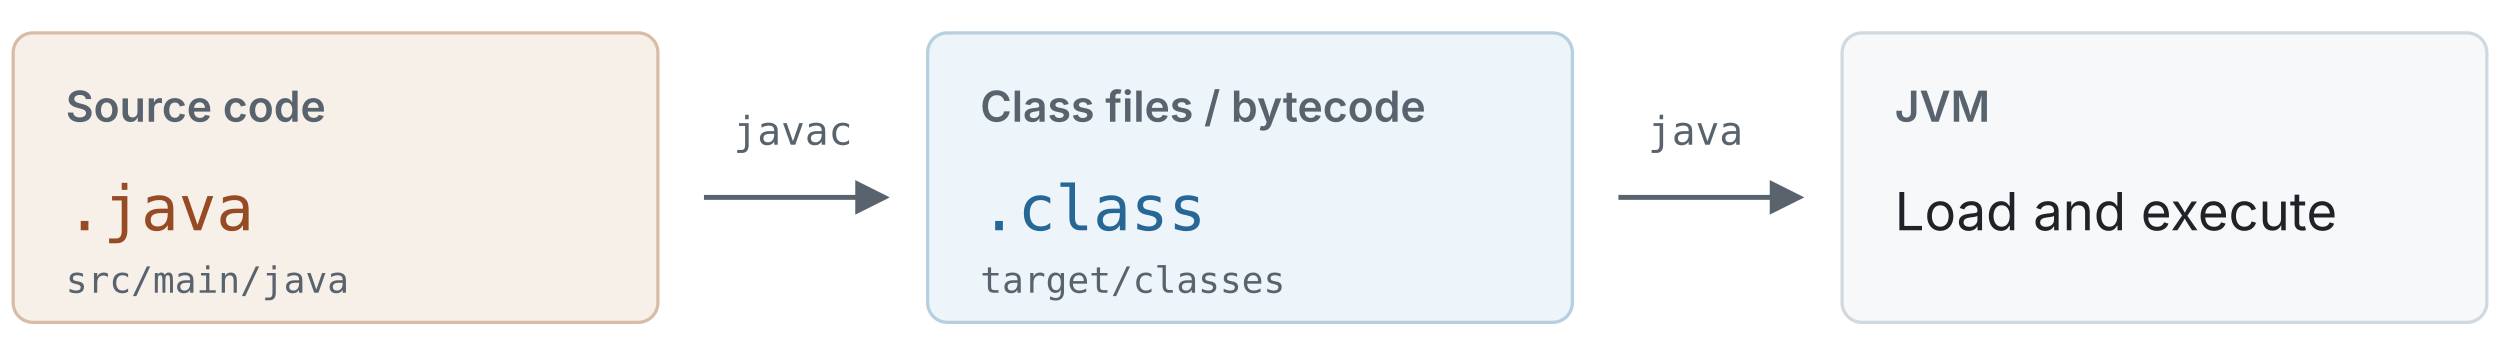
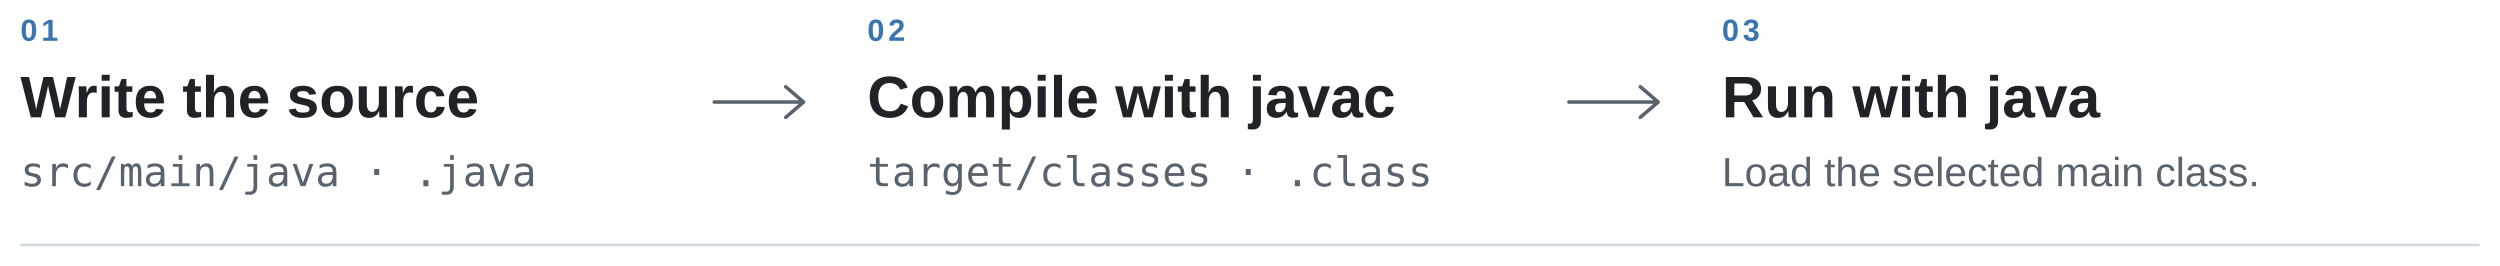
- <svg xmlns="http://www.w3.org/2000/svg" width="760" height="110" viewBox="0 0 760 110" role="img" aria-labelledby="title desc">
-   <defs>
-     <marker id="arrow" markerWidth="7" markerHeight="7" refX="6" refY="3.5" orient="auto">
-       <path d="M 0 0 L 7 3.5 L 0 7 Z" fill="#59636e" />
-     </marker>
-   </defs>
-   <rect x="4" y="10" width="196" height="88" rx="6" fill="#f6f0e8" stroke="#d7bda7" />
-   <text x="20" y="37" font-size="13" fill="#59636e" font-family="-apple-system, BlinkMacSystemFont, 'Segoe UI', sans-serif" font-weight="600">Source code</text>
-   <text x="20" y="70" font-size="19" fill="#974b25" font-family="'Cascadia Mono', Consolas, monospace" font-weight="400">.java</text>
-   <path d="M 214 60 h 55" fill="none" stroke="#59636e" stroke-width="1.5" marker-end="url(#arrow)" />
-   <text x="223" y="44" font-size="12" fill="#59636e" font-family="'Cascadia Mono', Consolas, monospace" font-weight="400">javac</text>
-   <rect x="282" y="10" width="196" height="88" rx="6" fill="#edf4fa" stroke="#b7cfdf" />
-   <text x="298" y="37" font-size="13" fill="#59636e" font-family="-apple-system, BlinkMacSystemFont, 'Segoe UI', sans-serif" font-weight="600">Class files / bytecode</text>
-   <text x="298" y="70" font-size="19" fill="#276795" font-family="'Cascadia Mono', Consolas, monospace" font-weight="400">.class</text>
-   <path d="M 492 60 h 55" fill="none" stroke="#59636e" stroke-width="1.5" marker-end="url(#arrow)" />
-   <text x="501" y="44" font-size="12" fill="#59636e" font-family="'Cascadia Mono', Consolas, monospace" font-weight="400">java</text>
-   <rect x="560" y="10" width="196" height="88" rx="6" fill="#f6f8fa" stroke="#d1d9e0" />
-   <text x="576" y="37" font-size="13" fill="#59636e" font-family="-apple-system, BlinkMacSystemFont, 'Segoe UI', sans-serif" font-weight="600">JVM</text>
-   <text x="576" y="70" font-size="16" fill="#1f2328" font-family="-apple-system, BlinkMacSystemFont, 'Segoe UI', sans-serif" font-weight="400">Load and execute</text>
-   <text x="20" y="89" font-size="11" fill="#59636e" font-family="'Cascadia Mono', Consolas, monospace">src/main/java</text>
-   <text x="298" y="89" font-size="11" fill="#59636e" font-family="'Cascadia Mono', Consolas, monospace">target/classes</text>
+ <svg xmlns="http://www.w3.org/2000/svg" width="980" height="104" viewBox="0 0 980 104" role="img" aria-labelledby="title desc">
+   <g font-family="Segoe UI, Arial, sans-serif" fill="#1f2328">
+     <text x="8" y="16" font-size="12" font-weight="600" fill="#3a75b0" letter-spacing="1.5">01</text>
+     <text x="8" y="46" font-size="23" font-weight="600">Write the source</text>
+     <text x="8" y="73" font-size="16" fill="#59636e" font-family="Consolas, monospace">src/main/java · .java</text>
+     <text x="340" y="16" font-size="12" font-weight="600" fill="#3a75b0" letter-spacing="1.5">02</text>
+     <text x="340" y="46" font-size="23" font-weight="600">Compile with javac</text>
+     <text x="340" y="73" font-size="16" fill="#59636e" font-family="Consolas, monospace">target/classes · .class</text>
+     <text x="675" y="16" font-size="12" font-weight="600" fill="#3a75b0" letter-spacing="1.5">03</text>
+     <text x="675" y="46" font-size="23" font-weight="600">Run with java</text>
+     <text x="675" y="73" font-size="16" fill="#59636e">Load the selected main class.</text>
+     <path d="M280 40H315M308 34L315 40L308 46M615 40H650M643 34L650 40L643 46" fill="none" stroke="#59636e" stroke-width="1.4" stroke-linecap="round" stroke-linejoin="round" />
+     <path d="M8 96H972" fill="none" stroke="#d1d9e0" />
+   </g>
</svg>
